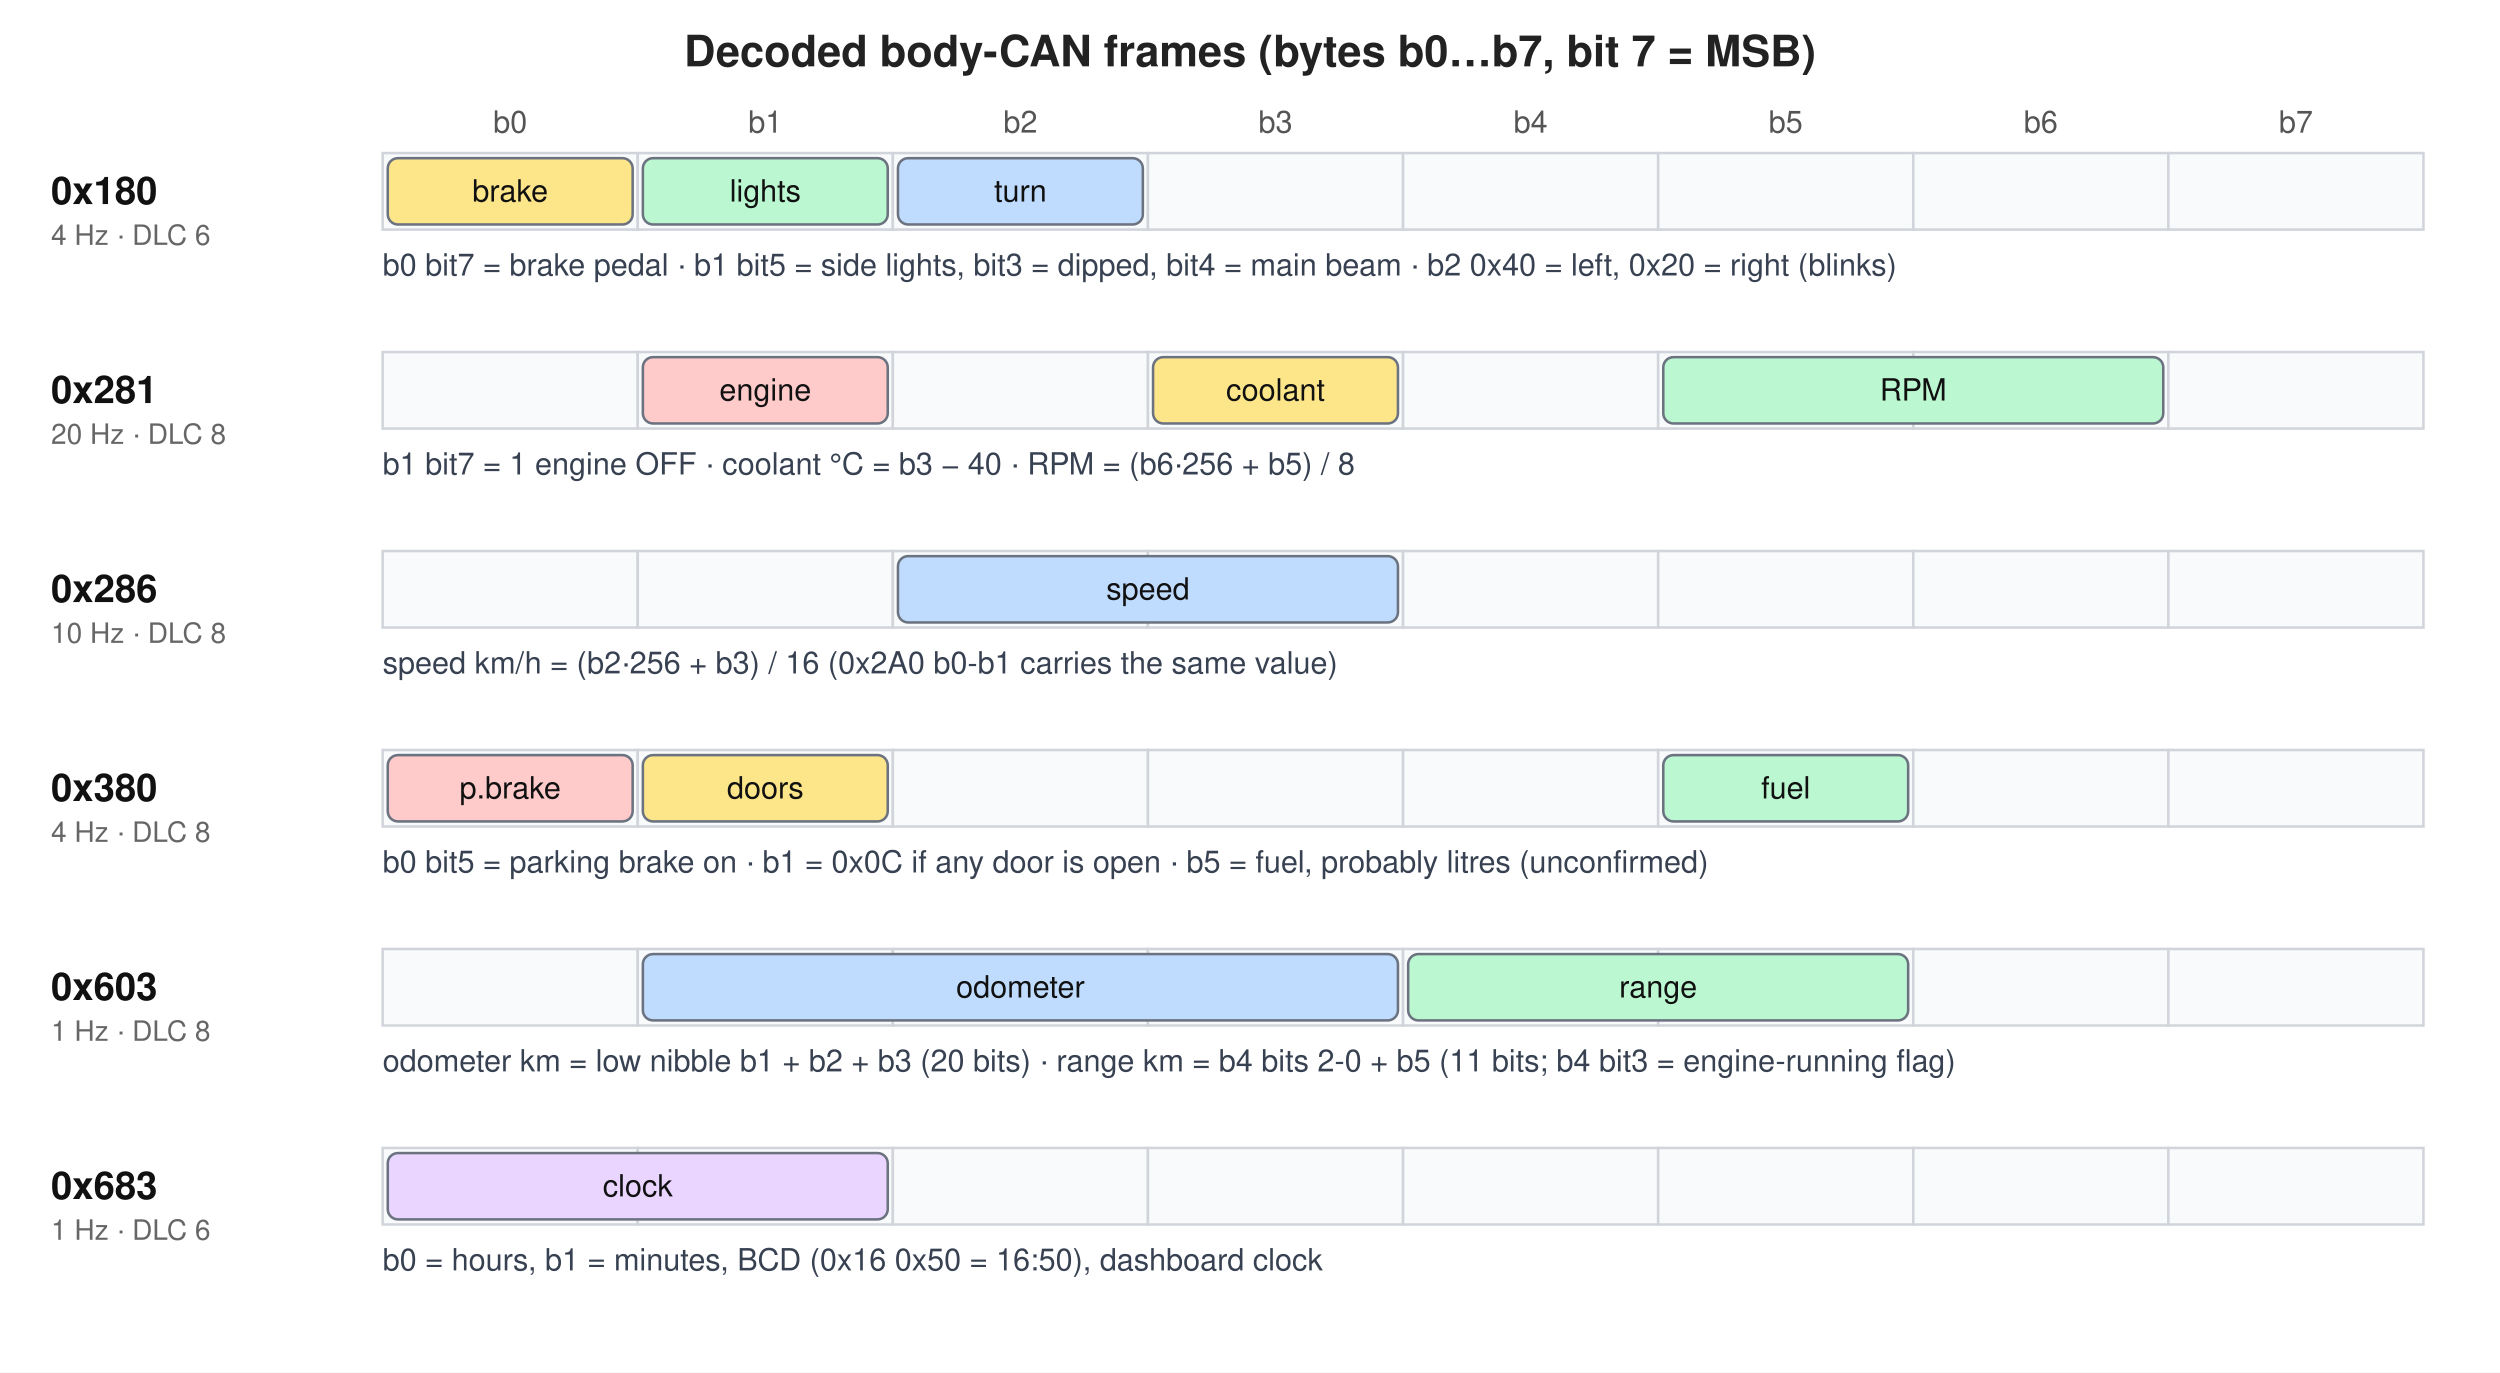
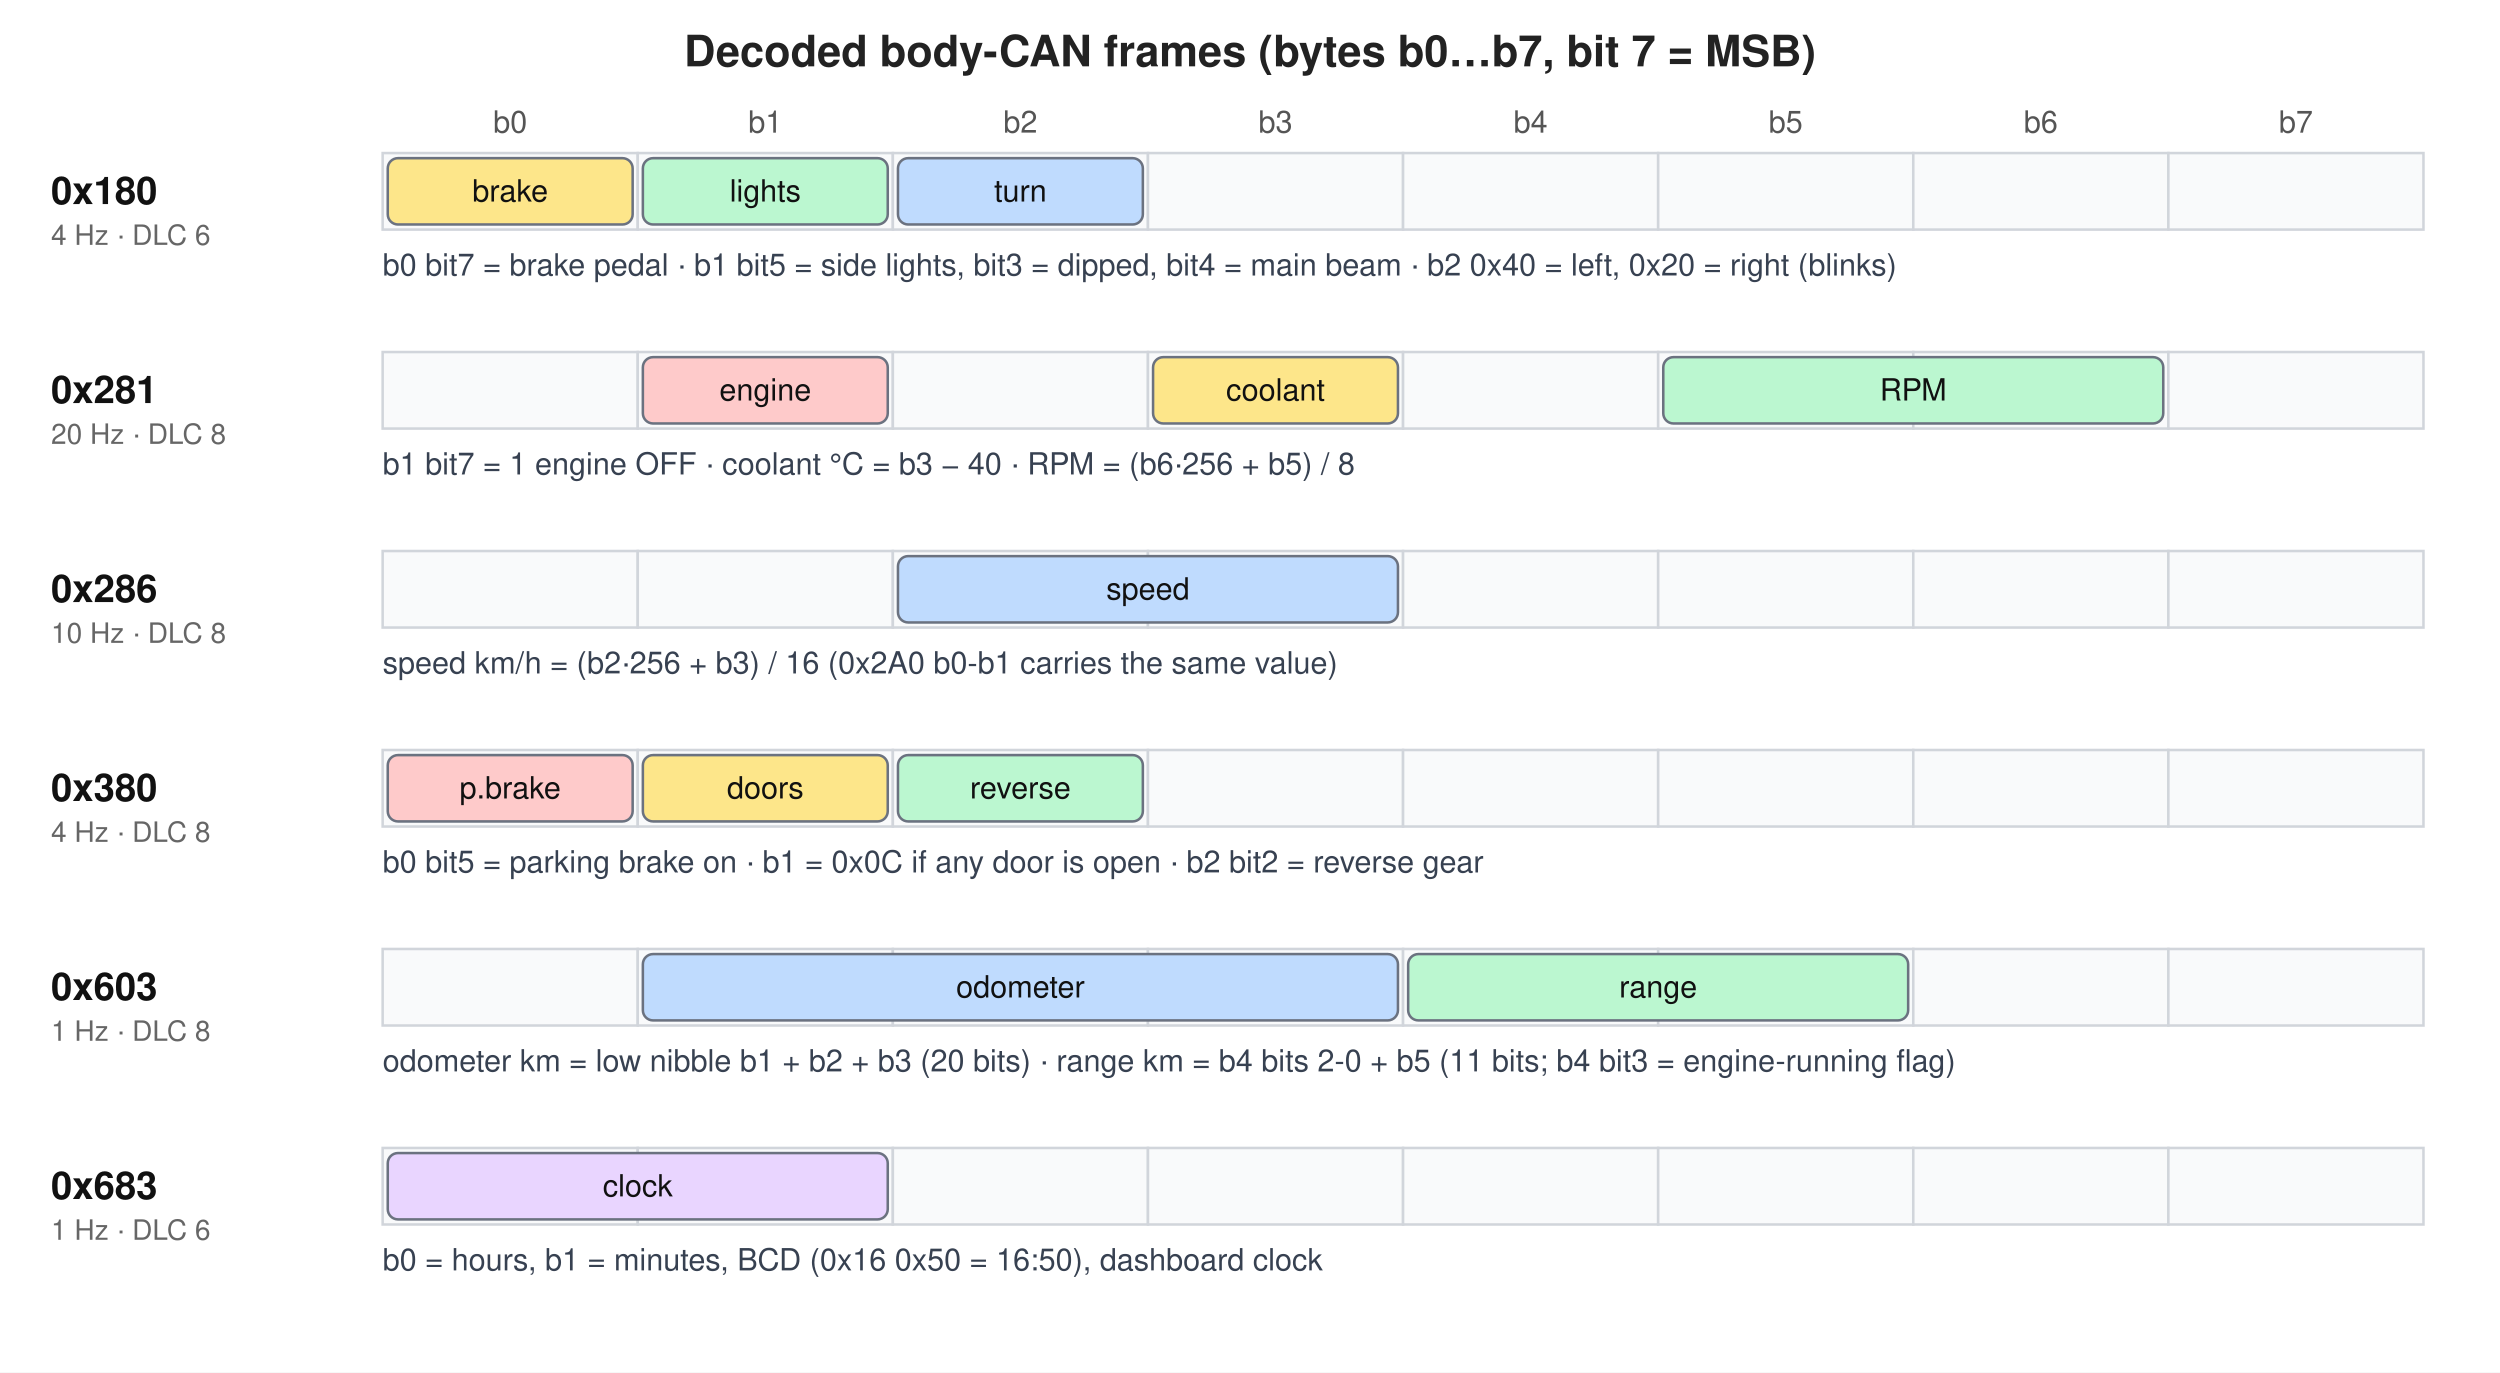
<svg xmlns="http://www.w3.org/2000/svg" viewBox="0 0 980 538" font-family="Helvetica, Arial, sans-serif" font-size="12">
  <rect width="980" height="538" fill="#fff" />
  <text x="490.0" y="26" text-anchor="middle" font-size="17" font-weight="bold" fill="#222">Decoded body-CAN frames (bytes b0…b7, bit 7 = MSB)</text>
  <text x="200.0" y="52" text-anchor="middle" fill="#555">b0</text>
  <text x="300.0" y="52" text-anchor="middle" fill="#555">b1</text>
  <text x="400.0" y="52" text-anchor="middle" fill="#555">b2</text>
  <text x="500.0" y="52" text-anchor="middle" fill="#555">b3</text>
  <text x="600.0" y="52" text-anchor="middle" fill="#555">b4</text>
  <text x="700.0" y="52" text-anchor="middle" fill="#555">b5</text>
  <text x="800.0" y="52" text-anchor="middle" fill="#555">b6</text>
  <text x="900.0" y="52" text-anchor="middle" fill="#555">b7</text>
  <text x="20" y="80" font-weight="bold" font-size="15" fill="#111">0x180</text>
  <text x="20" y="96" fill="#666" font-size="11">4 Hz · DLC 6</text>
  <rect x="150" y="60" width="100" height="30" fill="#f9fafb" stroke="#d1d5db" />
  <rect x="250" y="60" width="100" height="30" fill="#f9fafb" stroke="#d1d5db" />
  <rect x="350" y="60" width="100" height="30" fill="#f9fafb" stroke="#d1d5db" />
  <rect x="450" y="60" width="100" height="30" fill="#f9fafb" stroke="#d1d5db" />
  <rect x="550" y="60" width="100" height="30" fill="#f9fafb" stroke="#d1d5db" />
  <rect x="650" y="60" width="100" height="30" fill="#f9fafb" stroke="#d1d5db" />
  <rect x="750" y="60" width="100" height="30" fill="#f9fafb" stroke="#d1d5db" />
  <rect x="850" y="60" width="100" height="30" fill="#f9fafb" stroke="#d1d5db" />
  <rect x="152" y="62" width="96" height="26" rx="4" fill="#fde68a" stroke="#6b7280" />
  <text x="200.0" y="79" text-anchor="middle" fill="#111">brake</text>
  <rect x="252" y="62" width="96" height="26" rx="4" fill="#bbf7d0" stroke="#6b7280" />
  <text x="300.0" y="79" text-anchor="middle" fill="#111">lights</text>
  <rect x="352" y="62" width="96" height="26" rx="4" fill="#bfdbfe" stroke="#6b7280" />
  <text x="400.0" y="79" text-anchor="middle" fill="#111">turn</text>
  <text x="150" y="108" fill="#374151" font-size="12">b0 bit7 = brake pedal · b1 bit5 = side lights, bit3 = dipped, bit4 = main beam · b2 0x40 = left, 0x20 = right (blinks)</text>
  <text x="20" y="158" font-weight="bold" font-size="15" fill="#111">0x281</text>
  <text x="20" y="174" fill="#666" font-size="11">20 Hz · DLC 8</text>
  <rect x="150" y="138" width="100" height="30" fill="#f9fafb" stroke="#d1d5db" />
  <rect x="250" y="138" width="100" height="30" fill="#f9fafb" stroke="#d1d5db" />
  <rect x="350" y="138" width="100" height="30" fill="#f9fafb" stroke="#d1d5db" />
  <rect x="450" y="138" width="100" height="30" fill="#f9fafb" stroke="#d1d5db" />
  <rect x="550" y="138" width="100" height="30" fill="#f9fafb" stroke="#d1d5db" />
  <rect x="650" y="138" width="100" height="30" fill="#f9fafb" stroke="#d1d5db" />
  <rect x="750" y="138" width="100" height="30" fill="#f9fafb" stroke="#d1d5db" />
  <rect x="850" y="138" width="100" height="30" fill="#f9fafb" stroke="#d1d5db" />
  <rect x="252" y="140" width="96" height="26" rx="4" fill="#fecaca" stroke="#6b7280" />
  <text x="300.0" y="157" text-anchor="middle" fill="#111">engine</text>
  <rect x="452" y="140" width="96" height="26" rx="4" fill="#fde68a" stroke="#6b7280" />
  <text x="500.0" y="157" text-anchor="middle" fill="#111">coolant</text>
  <rect x="652" y="140" width="196" height="26" rx="4" fill="#bbf7d0" stroke="#6b7280" />
  <text x="750.0" y="157" text-anchor="middle" fill="#111">RPM</text>
  <text x="150" y="186" fill="#374151" font-size="12">b1 bit7 = 1 engine OFF · coolant °C = b3 − 40 · RPM = (b6·256 + b5) / 8</text>
  <text x="20" y="236" font-weight="bold" font-size="15" fill="#111">0x286</text>
  <text x="20" y="252" fill="#666" font-size="11">10 Hz · DLC 8</text>
  <rect x="150" y="216" width="100" height="30" fill="#f9fafb" stroke="#d1d5db" />
  <rect x="250" y="216" width="100" height="30" fill="#f9fafb" stroke="#d1d5db" />
  <rect x="350" y="216" width="100" height="30" fill="#f9fafb" stroke="#d1d5db" />
  <rect x="450" y="216" width="100" height="30" fill="#f9fafb" stroke="#d1d5db" />
  <rect x="550" y="216" width="100" height="30" fill="#f9fafb" stroke="#d1d5db" />
  <rect x="650" y="216" width="100" height="30" fill="#f9fafb" stroke="#d1d5db" />
  <rect x="750" y="216" width="100" height="30" fill="#f9fafb" stroke="#d1d5db" />
  <rect x="850" y="216" width="100" height="30" fill="#f9fafb" stroke="#d1d5db" />
  <rect x="352" y="218" width="196" height="26" rx="4" fill="#bfdbfe" stroke="#6b7280" />
  <text x="450.0" y="235" text-anchor="middle" fill="#111">speed</text>
  <text x="150" y="264" fill="#374151" font-size="12">speed km/h = (b2·256 + b3) / 16  (0x2A0 b0-b1 carries the same value)</text>
  <text x="20" y="314" font-weight="bold" font-size="15" fill="#111">0x380</text>
  <text x="20" y="330" fill="#666" font-size="11">4 Hz · DLC 8</text>
  <rect x="150" y="294" width="100" height="30" fill="#f9fafb" stroke="#d1d5db" />
  <rect x="250" y="294" width="100" height="30" fill="#f9fafb" stroke="#d1d5db" />
  <rect x="350" y="294" width="100" height="30" fill="#f9fafb" stroke="#d1d5db" />
  <rect x="450" y="294" width="100" height="30" fill="#f9fafb" stroke="#d1d5db" />
  <rect x="550" y="294" width="100" height="30" fill="#f9fafb" stroke="#d1d5db" />
  <rect x="650" y="294" width="100" height="30" fill="#f9fafb" stroke="#d1d5db" />
  <rect x="750" y="294" width="100" height="30" fill="#f9fafb" stroke="#d1d5db" />
  <rect x="850" y="294" width="100" height="30" fill="#f9fafb" stroke="#d1d5db" />
  <rect x="152" y="296" width="96" height="26" rx="4" fill="#fecaca" stroke="#6b7280" />
  <text x="200.0" y="313" text-anchor="middle" fill="#111">p.brake</text>
  <rect x="252" y="296" width="96" height="26" rx="4" fill="#fde68a" stroke="#6b7280" />
  <text x="300.0" y="313" text-anchor="middle" fill="#111">doors</text>
-   <rect x="652" y="296" width="96" height="26" rx="4" fill="#bbf7d0" stroke="#6b7280" />
-   <text x="700.0" y="313" text-anchor="middle" fill="#111">fuel</text>
-   <text x="150" y="342" fill="#374151" font-size="12">b0 bit5 = parking brake on · b1 = 0x0C if any door is open · b5 = fuel, probably litres (unconfirmed)</text>
+   <rect x="352" y="296" width="96" height="26" rx="4" fill="#bbf7d0" stroke="#6b7280" />
+   <text x="400.0" y="313" text-anchor="middle" fill="#111">reverse</text>
+   <text x="150" y="342" fill="#374151" font-size="12">b0 bit5 = parking brake on · b1 = 0x0C if any door is open · b2 bit2 = reverse gear</text>
  <text x="20" y="392" font-weight="bold" font-size="15" fill="#111">0x603</text>
  <text x="20" y="408" fill="#666" font-size="11">1 Hz · DLC 8</text>
  <rect x="150" y="372" width="100" height="30" fill="#f9fafb" stroke="#d1d5db" />
  <rect x="250" y="372" width="100" height="30" fill="#f9fafb" stroke="#d1d5db" />
  <rect x="350" y="372" width="100" height="30" fill="#f9fafb" stroke="#d1d5db" />
  <rect x="450" y="372" width="100" height="30" fill="#f9fafb" stroke="#d1d5db" />
  <rect x="550" y="372" width="100" height="30" fill="#f9fafb" stroke="#d1d5db" />
  <rect x="650" y="372" width="100" height="30" fill="#f9fafb" stroke="#d1d5db" />
  <rect x="750" y="372" width="100" height="30" fill="#f9fafb" stroke="#d1d5db" />
  <rect x="850" y="372" width="100" height="30" fill="#f9fafb" stroke="#d1d5db" />
  <rect x="252" y="374" width="296" height="26" rx="4" fill="#bfdbfe" stroke="#6b7280" />
  <text x="400.0" y="391" text-anchor="middle" fill="#111">odometer</text>
  <rect x="552" y="374" width="196" height="26" rx="4" fill="#bbf7d0" stroke="#6b7280" />
  <text x="650.0" y="391" text-anchor="middle" fill="#111">range</text>
  <text x="150" y="420" fill="#374151" font-size="12">odometer km = low nibble b1 + b2 + b3 (20 bits) · range km = b4 bits 2-0 + b5 (11 bits; b4 bit3 = engine-running flag)</text>
  <text x="20" y="470" font-weight="bold" font-size="15" fill="#111">0x683</text>
  <text x="20" y="486" fill="#666" font-size="11">1 Hz · DLC 6</text>
  <rect x="150" y="450" width="100" height="30" fill="#f9fafb" stroke="#d1d5db" />
  <rect x="250" y="450" width="100" height="30" fill="#f9fafb" stroke="#d1d5db" />
  <rect x="350" y="450" width="100" height="30" fill="#f9fafb" stroke="#d1d5db" />
  <rect x="450" y="450" width="100" height="30" fill="#f9fafb" stroke="#d1d5db" />
  <rect x="550" y="450" width="100" height="30" fill="#f9fafb" stroke="#d1d5db" />
  <rect x="650" y="450" width="100" height="30" fill="#f9fafb" stroke="#d1d5db" />
  <rect x="750" y="450" width="100" height="30" fill="#f9fafb" stroke="#d1d5db" />
  <rect x="850" y="450" width="100" height="30" fill="#f9fafb" stroke="#d1d5db" />
  <rect x="152" y="452" width="196" height="26" rx="4" fill="#e9d5ff" stroke="#6b7280" />
  <text x="250.0" y="469" text-anchor="middle" fill="#111">clock</text>
  <text x="150" y="498" fill="#374151" font-size="12">b0 = hours, b1 = minutes, BCD (0x16 0x50 = 16:50), dashboard clock</text>
</svg>
